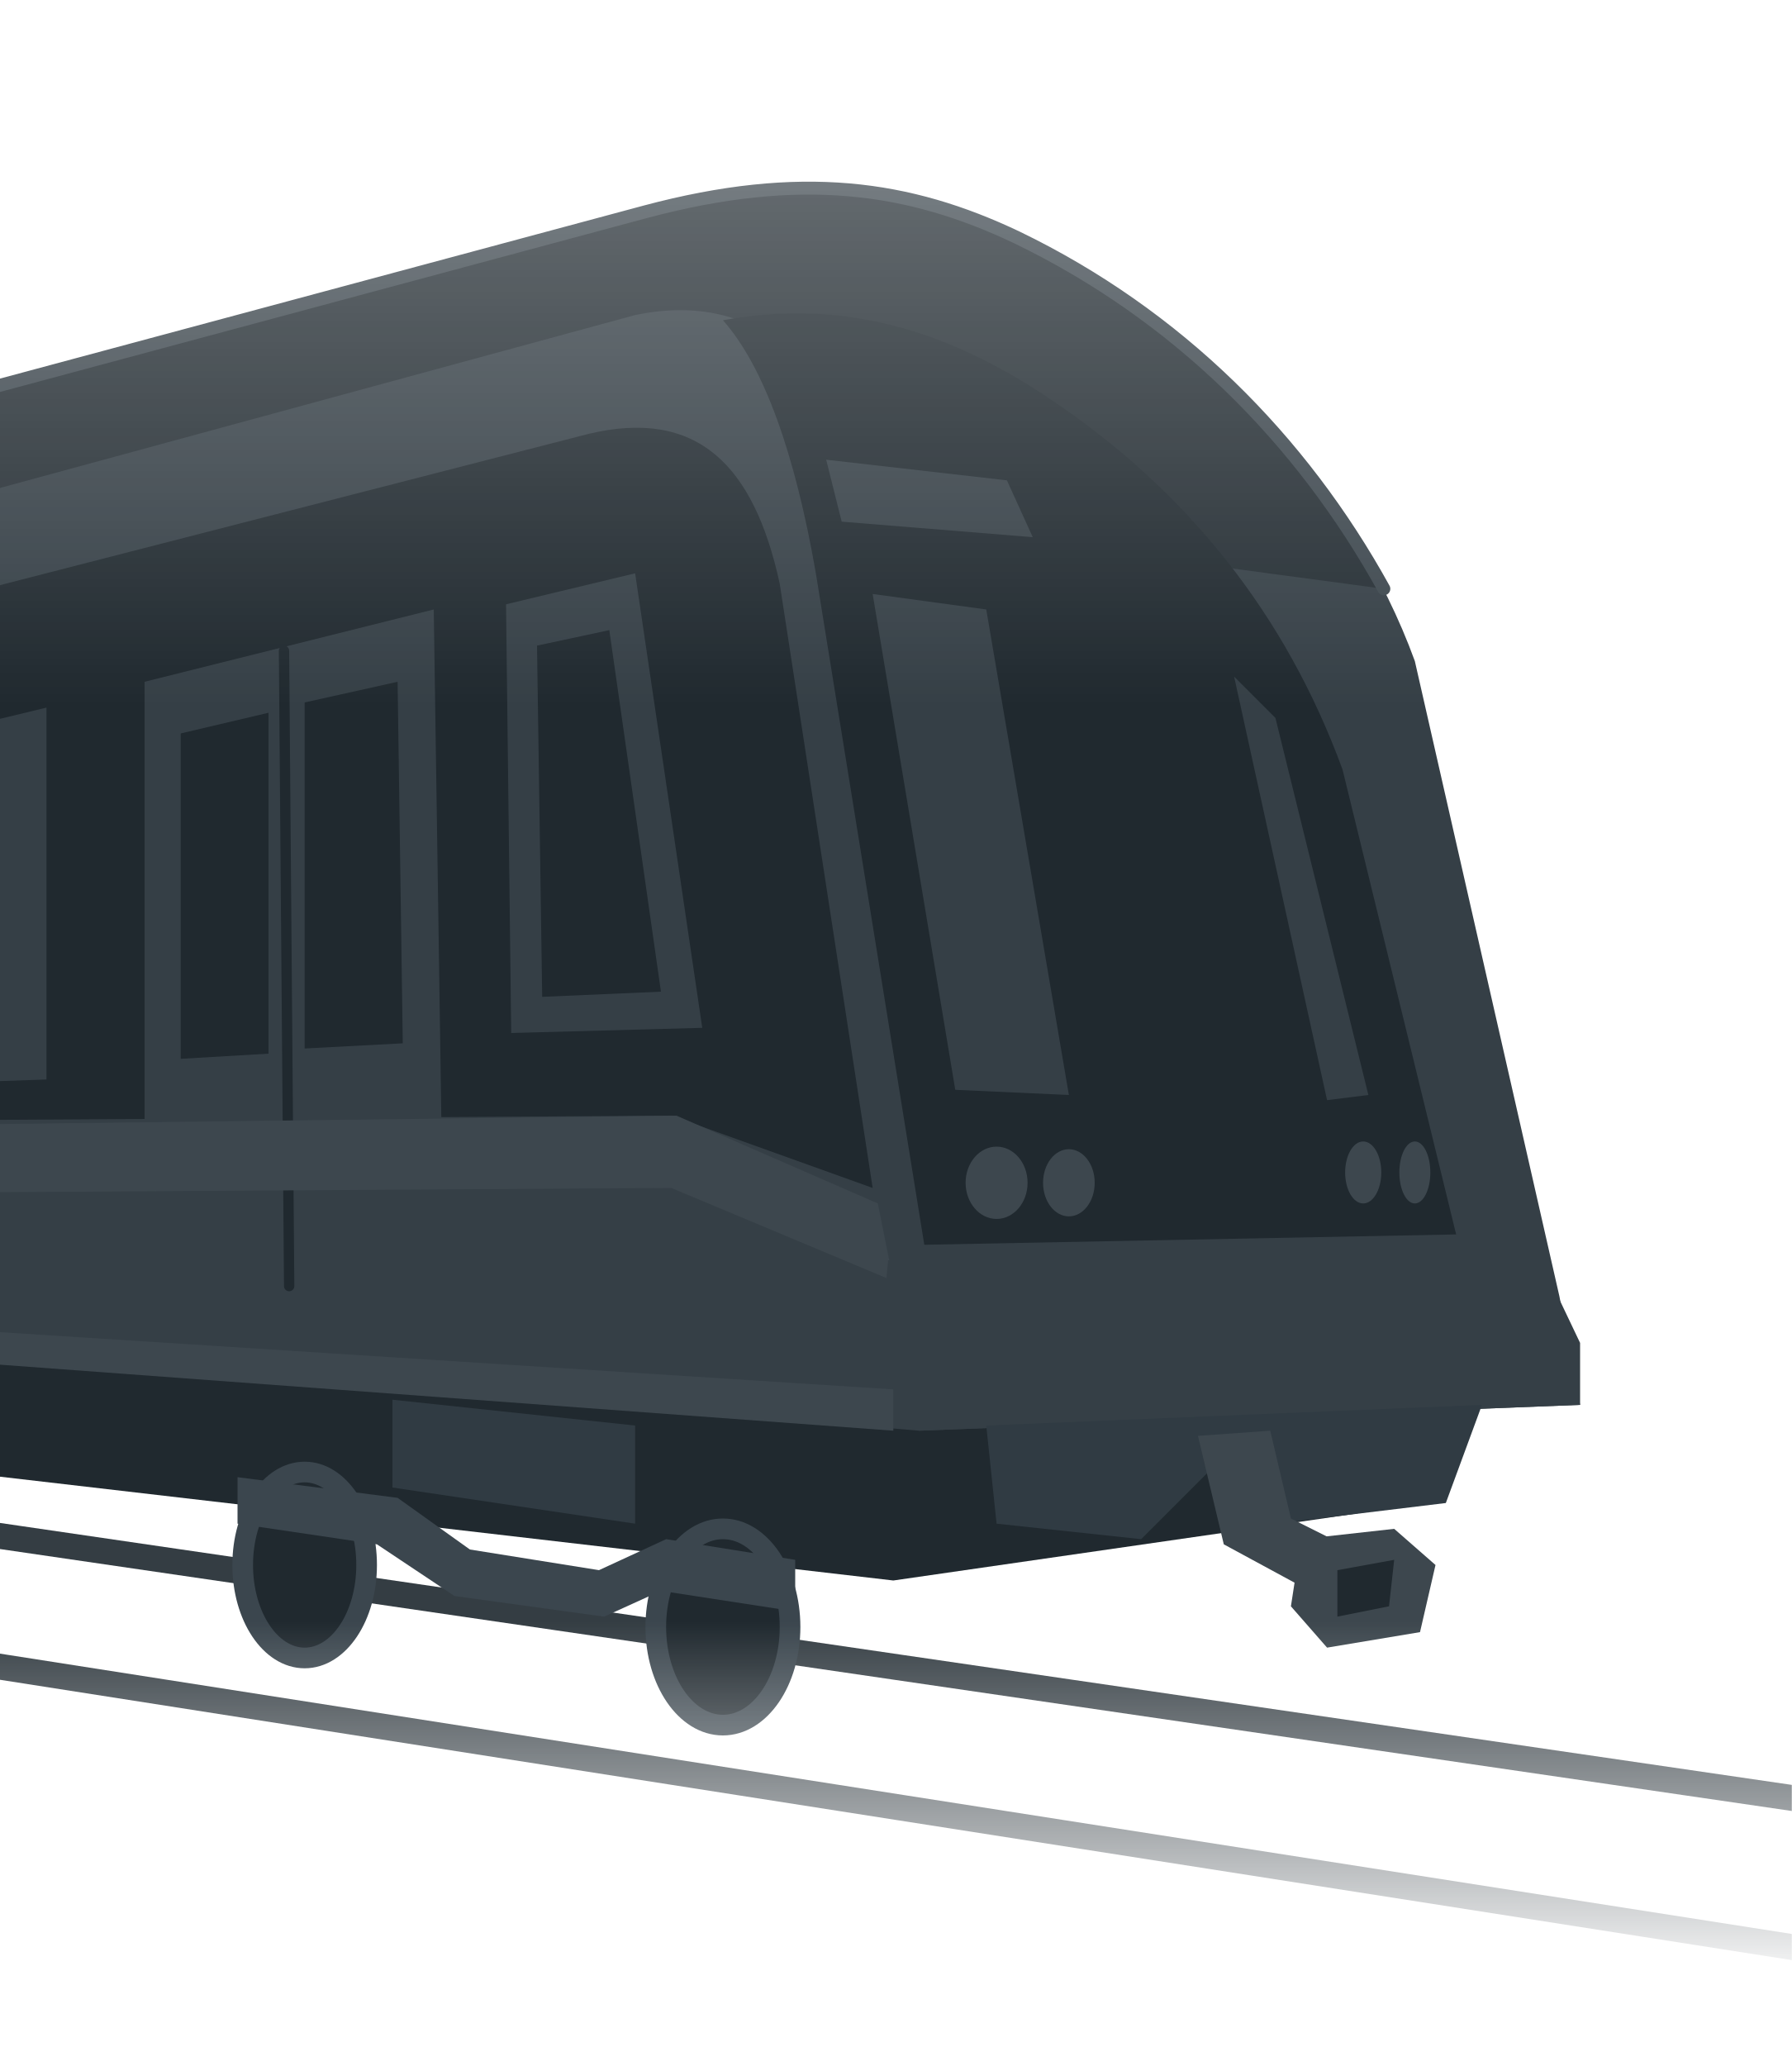
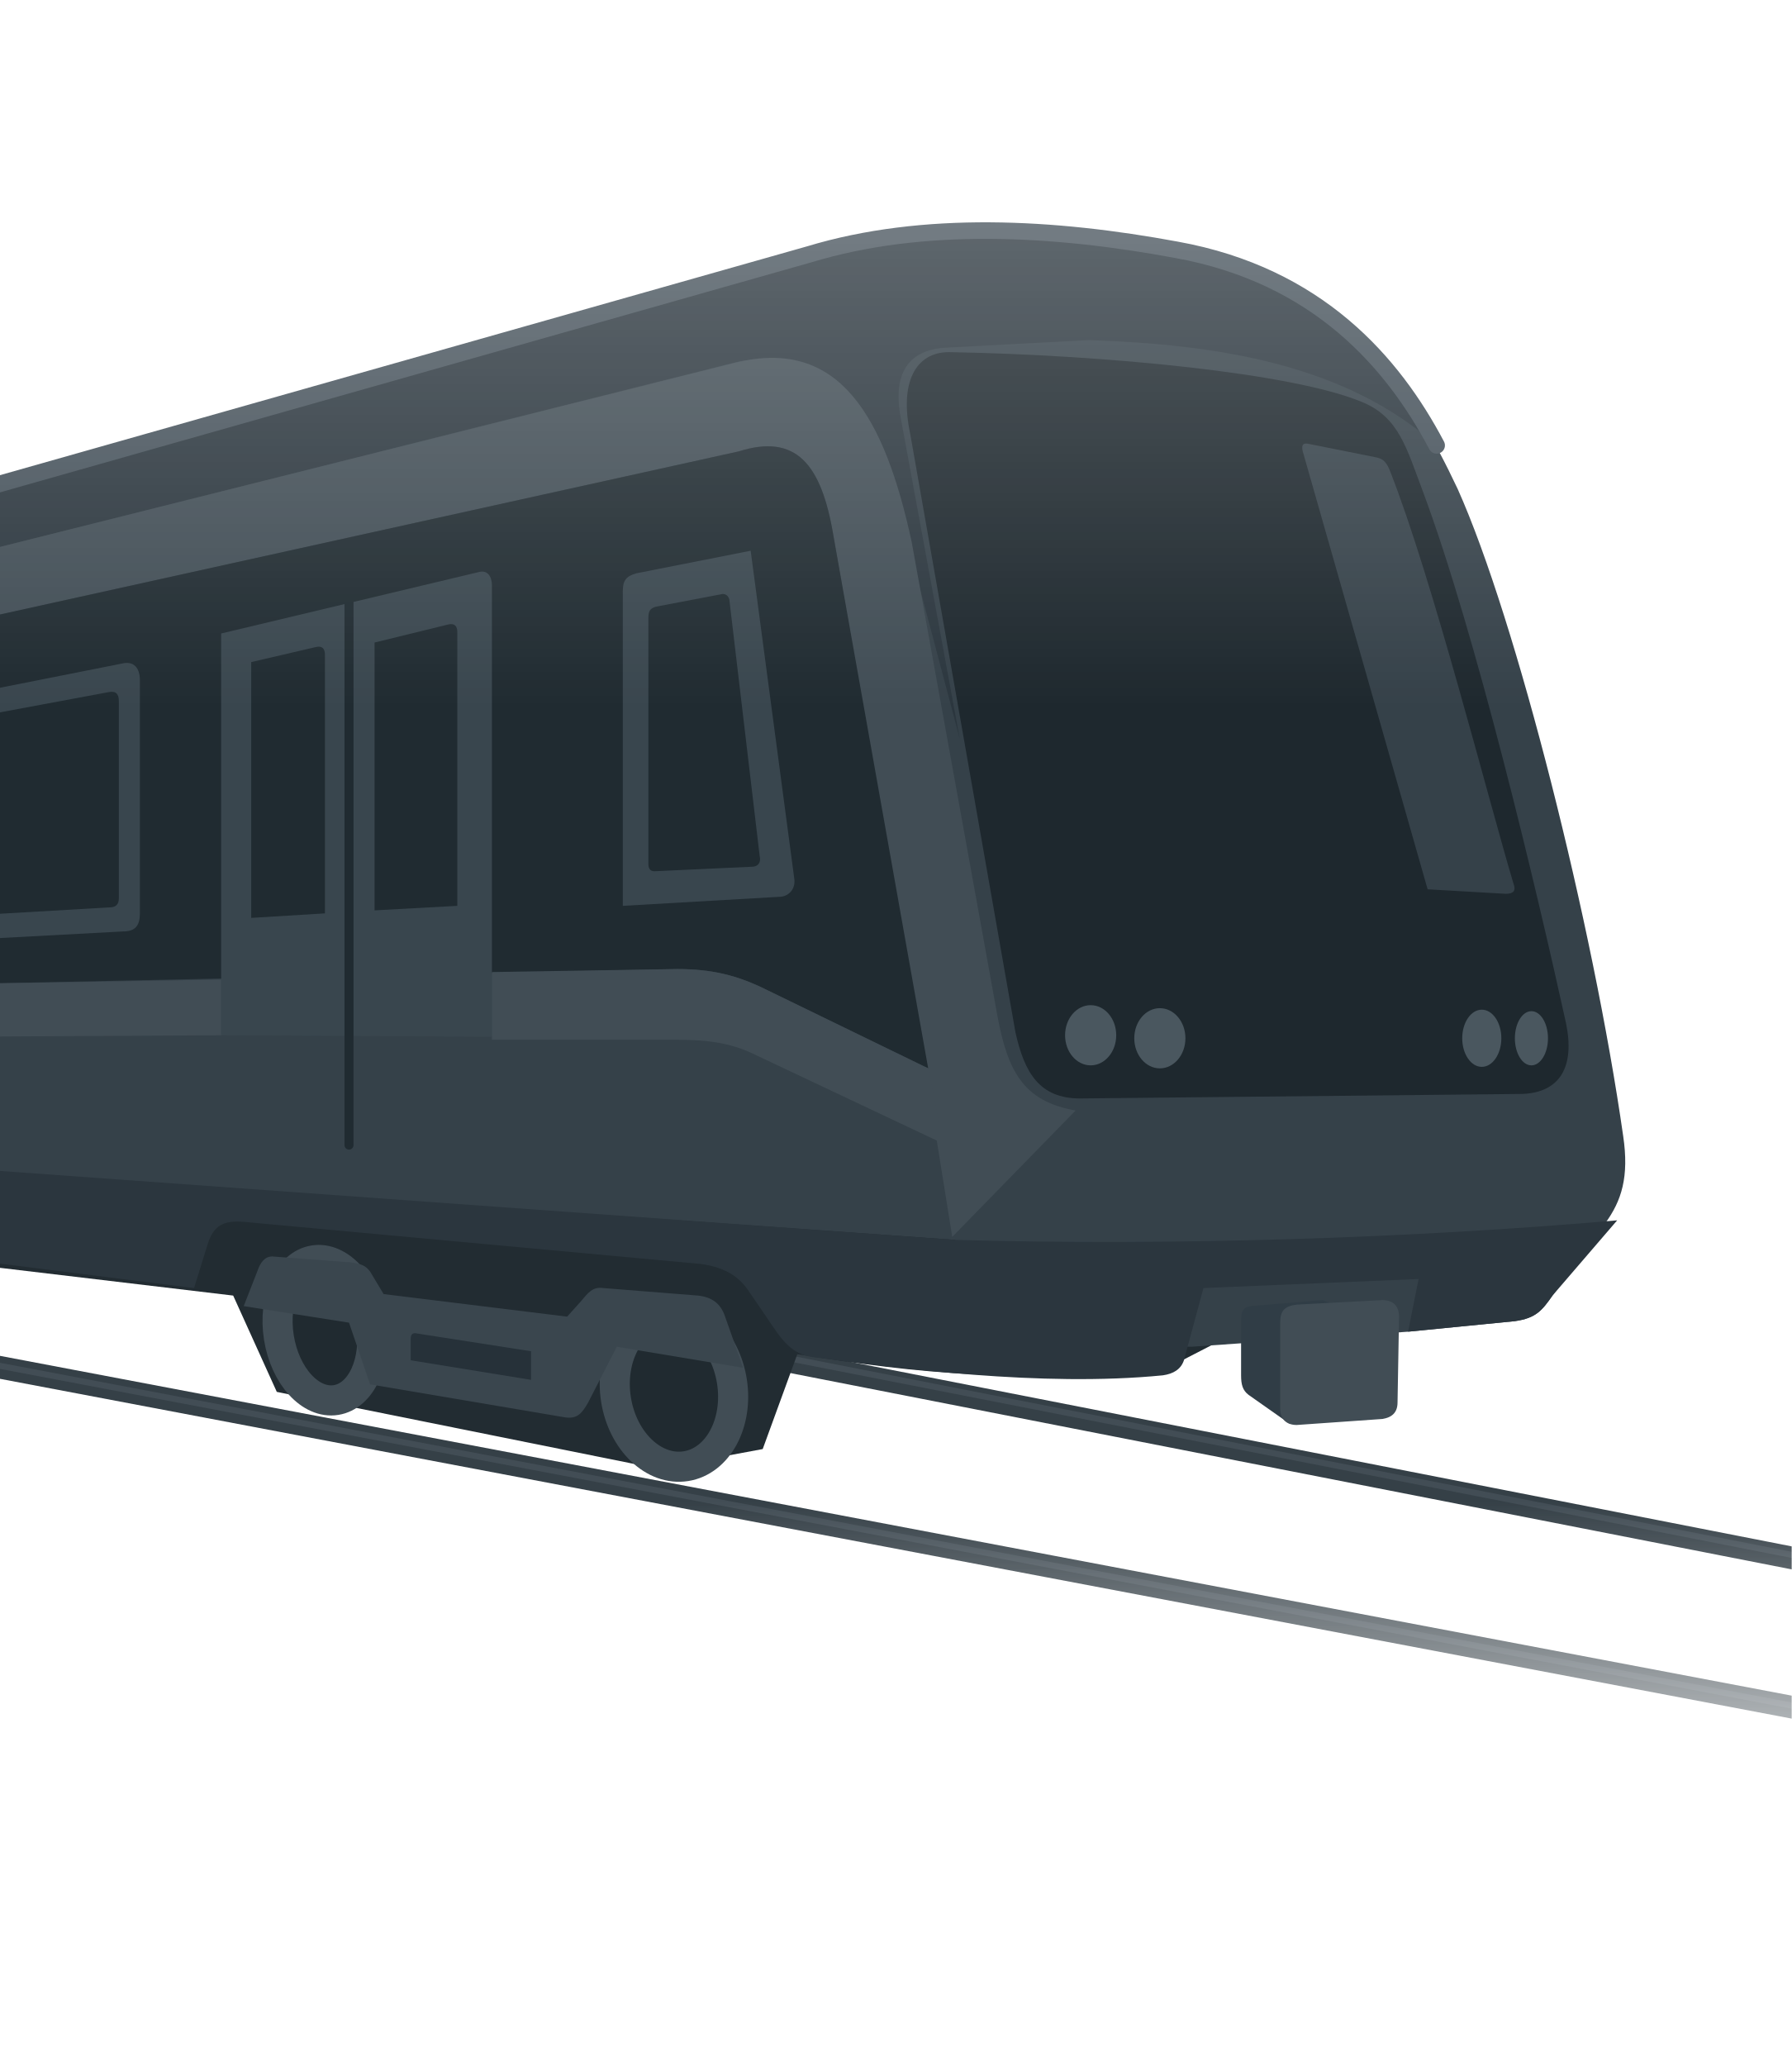
- <svg xmlns="http://www.w3.org/2000/svg" viewBox="0 40 347 400" fill="none">
+ <svg xmlns="http://www.w3.org/2000/svg" viewBox="0 60 1191 1373" fill="none">
  <defs>
-     <linearGradient id="fade" x1="0" y1="70" x2="0" y2="425" gradientUnits="userSpaceOnUse">
-       <stop stop-color="white" stop-opacity=".7" />
+     <linearGradient id="fade" x1="0" y1="200" x2="0" y2="1300" gradientUnits="userSpaceOnUse">
+       <stop stop-color="white" stop-opacity=".75" />
      <stop offset=".3" stop-color="white" />
-       <stop offset=".8" stop-color="white" />
+       <stop offset=".78" stop-color="white" />
      <stop offset="1" stop-color="white" stop-opacity="0" />
    </linearGradient>
    <mask id="scene">
-       <path d="M0 40h347v400H0z" fill="url(#fade)" />
+       <path d="M0 60h1191v1373H0z" fill="url(#fade)" />
    </mask>
  </defs>
  <g mask="url(#scene)" stroke-linejoin="round" stroke-linecap="round">
-     <path d="m-30 358 390 61m-390-86 390 57" stroke="#343d43" stroke-width="5" />
-     <path d="m-25 300 198 16 99-5-9 22-90 13-198-23Z" fill="#20292f" />
-     <g fill="#20292f" stroke="#3b464e" stroke-width="4">
-       <ellipse cx="59" cy="343" rx="12" ry="18" />
-       <ellipse cx="140" cy="355" rx="13" ry="19" />
+     <path d="m-30 963 1250 237m-1250-344 1250 245" stroke="#354047" stroke-width="15" />
+     <path d="m-30 962 1250 237m-1250-345 1250 245" stroke="#424d55" stroke-width="4" />
+     <path d="m-30 816 689 54 249 31-124 64c-98 17-177 7-254-5l-23 63-70 13-253-51-29-64-185-22Z" fill="#222c32" />
+     <g fill="#202a30" stroke="#414d55" stroke-width="20">
+       <ellipse cx="216" cy="944" rx="31" ry="47" transform="rotate(-9 216 944)" />
+       <ellipse cx="448" cy="984" rx="39" ry="51" transform="rotate(-9 448 984)" />
    </g>
-     <path d="m46 326 31 4 14 10 25 4 13-6 25 4v10l-26-4-11 5-29-4-15-10-27-4Z" fill="#3b464e" />
-     <path d="m76 311 47 5v19l-47-7Z" fill="#303b43" />
-     <path d="m-35 124 160-43c30-8 51-5 72 5 37 18 65 49 77 82l28 123 4 21-128 5-213-18Z" fill="#353f46" />
-     <path d="m-35 124 160-43c30-8 51-5 72 5 31 15 55 39 71 68l-97-13c-8-30-24-45-48-40l-158 43Z" fill="#252e34" />
-     <path d="m-35 124 160-43c30-8 51-5 72 5 31 15 55 39 71 68" stroke="#3d474e" stroke-width="2.5" />
-     <path d="m-30 161 144-37c21-5 32 6 37 29l18 117-39-14-160 1Z" fill="#20292f" />
-     <path d="m-20 184 29-7v72l-29 1Zm48-12 56-14 2 134-58-4Z" fill="#353f46" />
-     <path d="m35 182 17-4v66l-17 1Zm24-6 18-4 1 70-19 1Z" fill="#20292f" />
-     <path d="m55 166 1 123" stroke="#20292f" stroke-width="2" />
-     <path d="m98 157 25-6 13 88-37 1Z" fill="#353f46" />
-     <path d="m104 165 14-3 10 70-23 1Z" fill="#20292f" />
-     <path d="m-30 258 161-2 39 17 3 15-43-18-160 1Z" fill="#3d474e" />
-     <path d="m-30 296 203 13v8l-203-15Z" fill="#3d474e" />
-     <path d="M140 102c22-4 42 1 63 15 27 18 46 42 57 72l22 90-103 2-21-130c-4-23-10-40-18-49Z" fill="#20292f" />
-     <path d="m160 129 35 4 5 11-37-3Zm9 26 22 3 16 94-22-1Zm70 16 8 8 18 73-8 1Z" fill="#353f46" />
-     <g fill="#3d474e">
-       <ellipse cx="193" cy="269" rx="6" ry="7" />
-       <ellipse cx="207" cy="269" rx="5" ry="6.5" />
-       <ellipse cx="264" cy="267" rx="3.5" ry="6" />
-       <ellipse cx="274" cy="267" rx="3" ry="6" />
+     <path d="M181 895c-5 0-8 4-10 10l-9 23 70 11 14 41 130 22c8 1 11-3 15-10l19-37 84 14-12-34c-3-9-9-13-18-14l-63-5c-7-1-10 3-15 9l-9 10-122-15-9-15c-3-4-6-5-12-6Z" fill="#3a464e" />
+     <path d="m276 946 77 12v19l-80-13v-14c0-3 1-4 3-4Z" fill="#263139" />
+     <path d="M-30 390 538 229c76-23 163-18 244-3 109 19 156 93 187 159 39 87 90 290 110 430 4 27-1 43-12 58l-35 48c-7 10-11 15-25 17l-71 7-144 10-95-2c-34 0-47-28-62-69L-30 837Z" fill="#354149" />
+     <path d="M-30 390 538 229c76-23 163-18 244-3 94 17 144 75 173 130-61-54-145-67-231-70l-94 5c-27 1-37 18-31 48l39 212-35-132c-12-51-36-130-111-119L-30 431Z" fill="#2b363e" />
+     <path d="M-30 390 538 229c76-23 163-18 244-3 94 17 144 75 173 130" stroke="#46525b" stroke-width="11" />
+     <path d="M-30 431 489 301c69-17 99 36 117 119l57 315c7 38 18 57 52 63l-82 84-18-112-61-354c-8-48-25-68-63-56L-30 475Z" fill="#414d55" />
+     <path d="m-30 475 521-115c38-12 55 8 63 56l63 354-107-52c-20-10-37-14-60-14l-480 10Z" fill="#202b31" />
+     <path d="m-30 523 111-22c8-2 12 3 12 11v155c0 8-3 12-11 12l-112 6Z" fill="#39464e" />
+     <path d="m-30 539 102-19c5-1 7 1 7 6v131c0 4-2 6-6 6l-103 6Z" fill="#202b31" />
+     <path d="m147 481 172-41c5-1 8 3 8 9v300l-180-1V484Z" fill="#39464e" />
+     <path d="m167 500 43-10c4-1 6 1 6 5v172l-49 3Zm82-13 49-12c4-1 6 1 6 5v182l-55 3Z" fill="#202b31" />
+     <path d="M232 459v362" stroke="#202b31" stroke-width="6" />
+     <path d="m423 441 76-15 29 218c1 7-4 12-10 12l-104 6V453c0-7 2-10 9-12Z" fill="#39464e" />
+     <path d="m437 463 42-8c3-1 6 1 6 5l20 169c1 4-1 7-5 7l-65 3c-3 0-4-2-4-5V471c0-5 1-7 6-8Z" fill="#202b31" />
+     <path d="m-30 714 177-3v37l-177 1Zm357-8 123-2c23 0 40 4 60 14l107 52 10 50-127-60c-15-7-30-9-50-9H327Z" fill="#414d55" />
+     <path d="M631 294c106 2 228 14 274 33 25 10 30 31 41 60 35 94 75 262 95 353 6 29-4 46-29 47l-294 3c-27 0-37-17-43-44l-70-398c-7-33 3-54 26-54Z" fill="#1e282e" />
+     <path d="m870 355 45 9c5 1 7 4 9 9 28 71 65 217 82 274 2 5 0 7-5 7l-52-3-83-291c-1-4 0-6 4-5Z" fill="#354149" />
+     <g fill="#4a575f">
+       <ellipse cx="725" cy="748" rx="17" ry="20" />
+       <ellipse cx="771" cy="750" rx="17" ry="20" />
+       <ellipse cx="985" cy="750" rx="13" ry="19" />
+       <ellipse cx="1018" cy="750" rx="11" ry="18" />
    </g>
-     <path d="m172 284 111-1 13-4 10 21v12l-128 5-8-13Z" fill="#353f46" />
-     <path d="m191 316 96-4-7 19-33 4-13-10-13 13-28-3Z" fill="#303b43" />
-     <path d="m232 318 14-1 4 17 16 8-5 10-24-13Z" fill="#3d474e" />
-     <path d="m252 338 18-2 8 7-3 13-18 3-7-8Z" fill="#3d474e" />
-     <path d="m259 344 11-2-1 9-10 2Z" fill="#20292f" />
+     <path d="M-30 836 635 884c145 4 302-1 440-13l-43 50c-7 10-11 15-25 17l-71 7 7-35-143 6-13 48c-2 6-7 9-14 10-81 8-177-5-232-12-15-2-21-11-31-26l-13-19c-7-10-17-15-31-17l-304-28c-13-1-20 2-24 15l-9 29-159-20Z" fill="#2b363e" />
+     <path d="m831 928 48-4 34 12-9 60-47 10-27-19c-4-3-5-7-5-13v-36c0-6 1-9 6-10Z" fill="#303d46" />
+     <path d="m862 927 57-3c7 0 11 4 11 11l-1 57c0 7-4 10-10 11l-57 4c-7 0-11-4-11-11v-57c0-8 3-11 11-12Z" fill="#414d55" />
  </g>
</svg>
